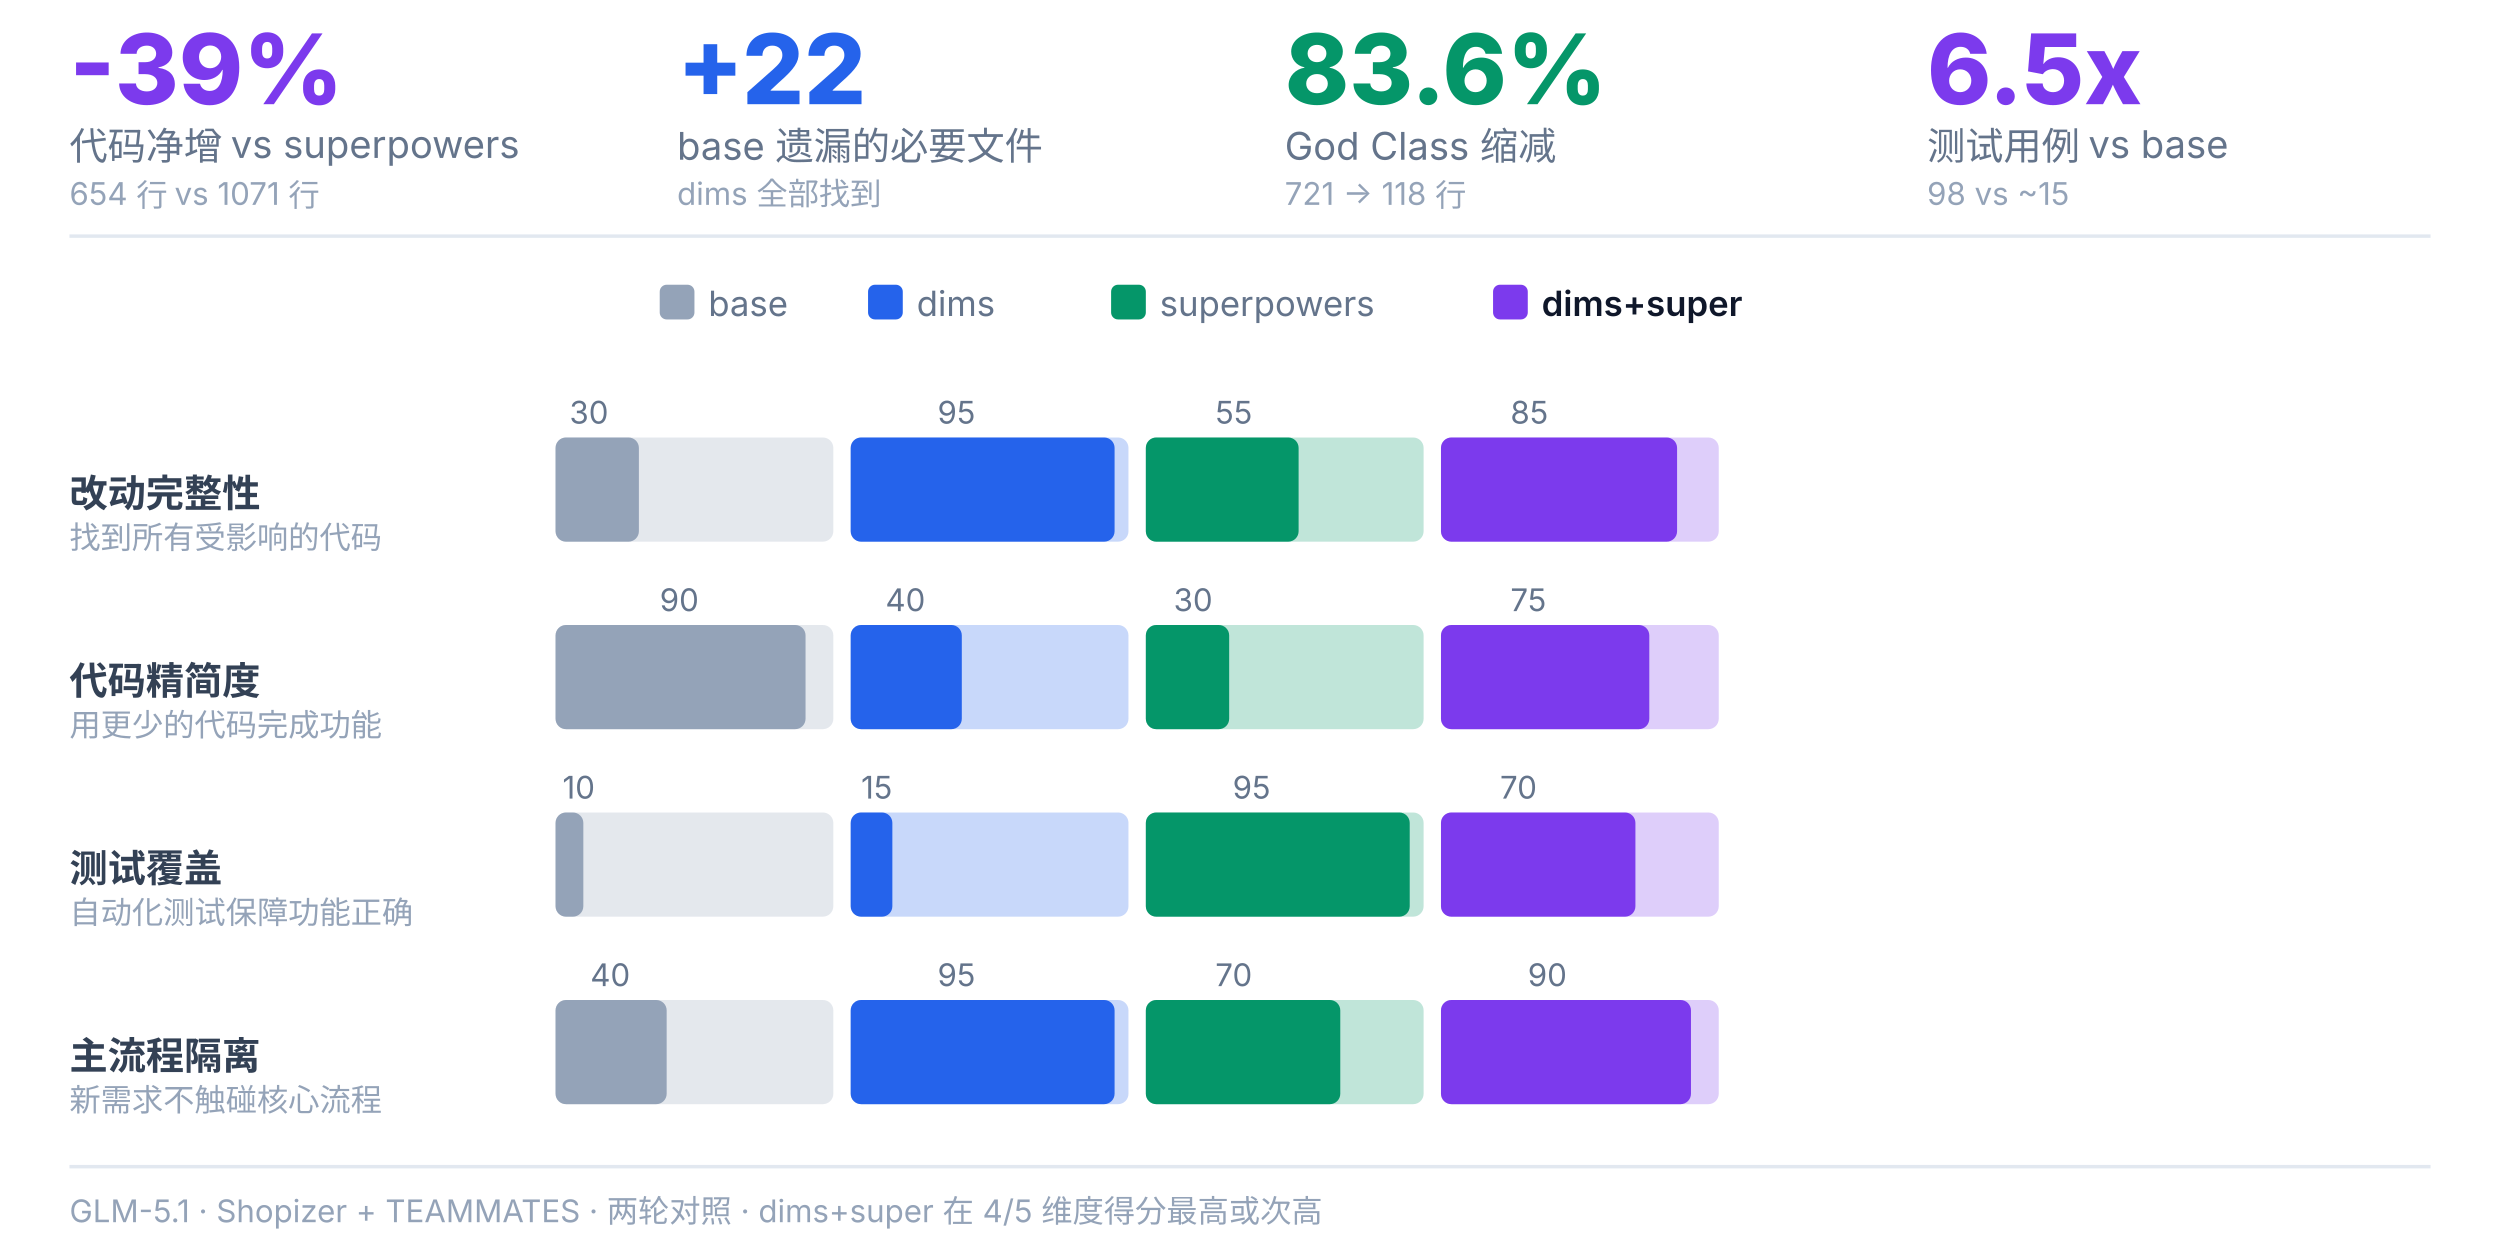
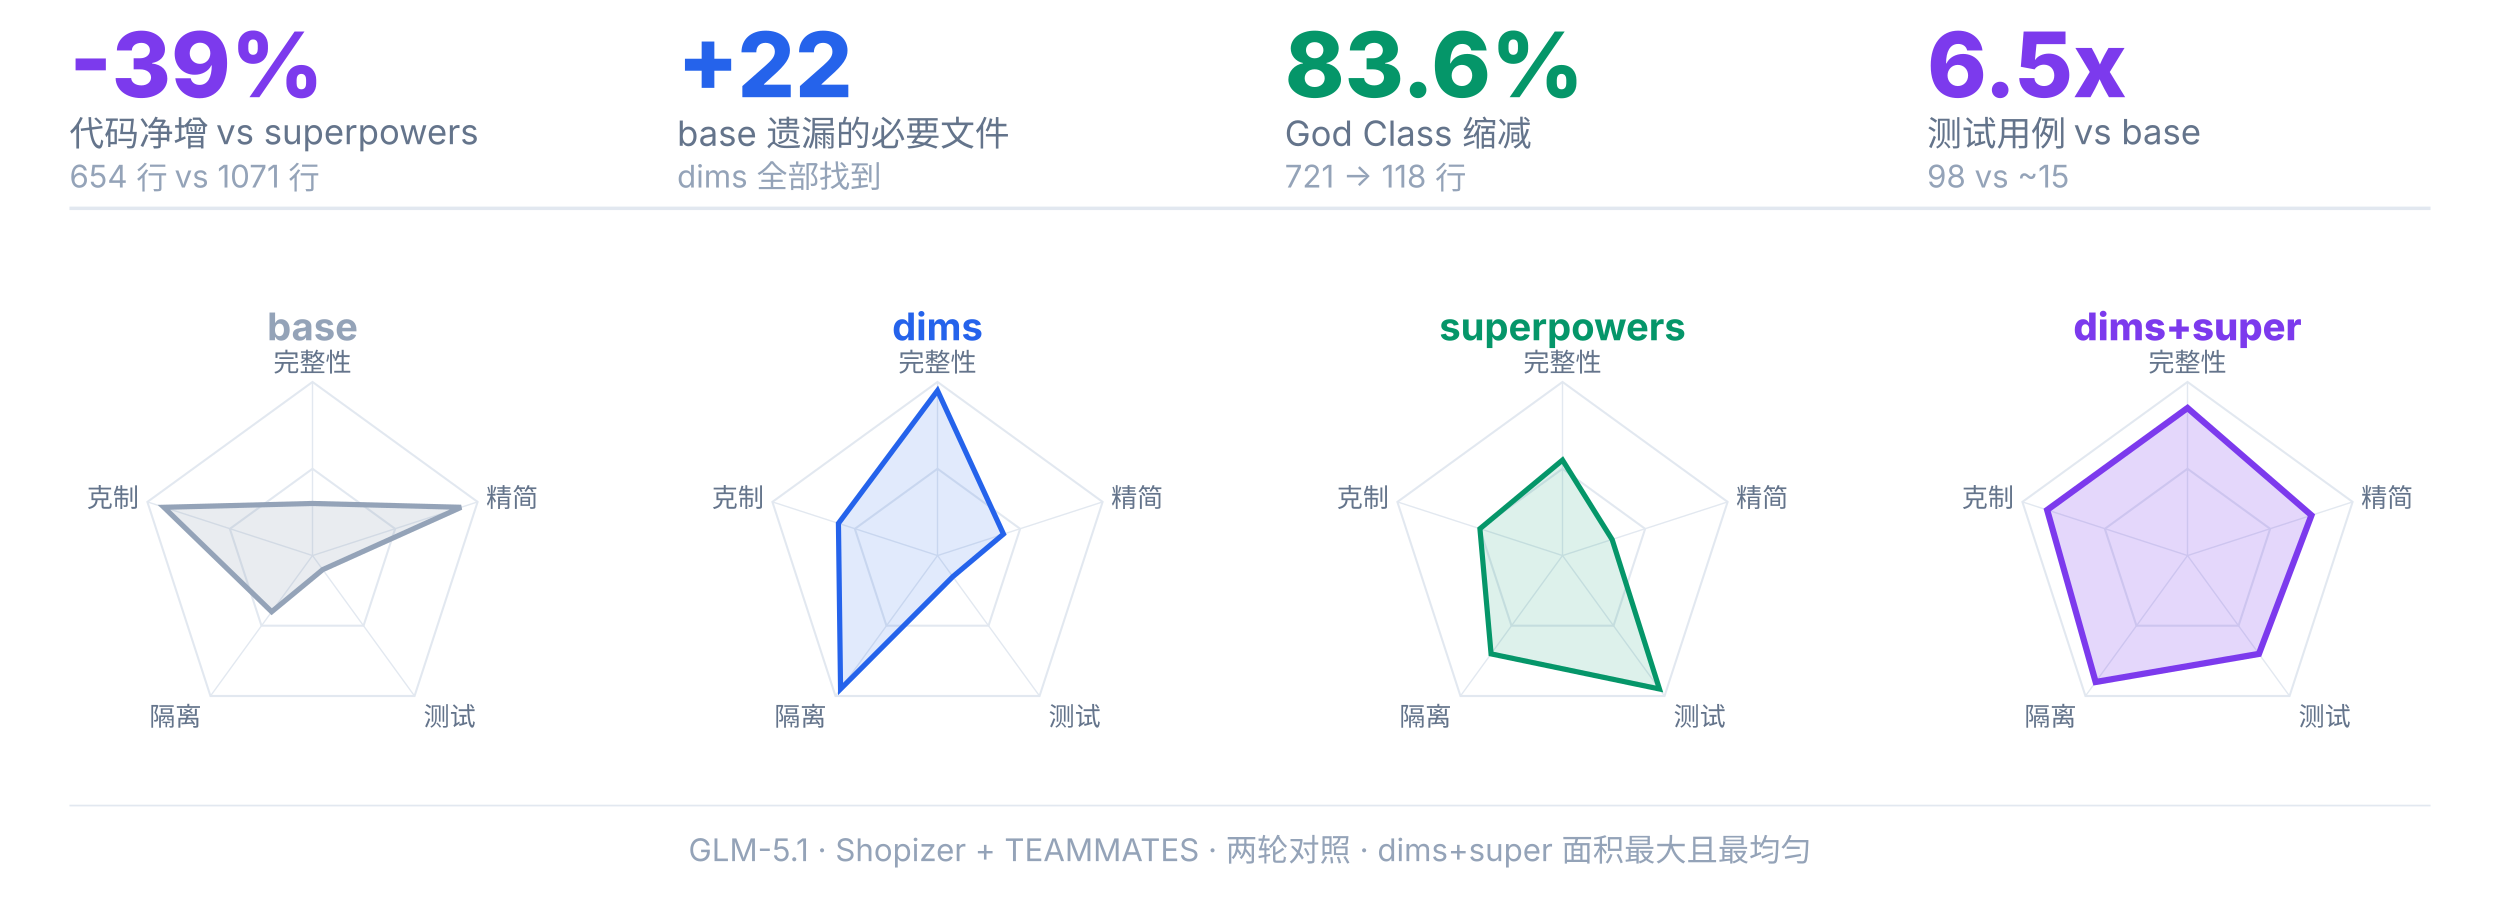
- <svg xmlns="http://www.w3.org/2000/svg" viewBox="0 0 720 360" width="720" height="360">
+ <svg xmlns="http://www.w3.org/2000/svg" viewBox="0 0 720 260" width="720" height="260">
  <style>
    text { font-family: -apple-system, "Segoe UI", sans-serif; }
  </style>
-   <g transform="translate(20, 30)">
-     <text font-size="28" font-weight="800" fill="#7c3aed">-39%</text>
-     <text font-size="11" fill="#64748b" y="16">代码净增 vs superpowers</text>
-     <text font-size="9" fill="#94a3b8" y="29">654 行 vs 1071 行</text>
+   <g transform="translate(20, 28)">
+     <text font-size="26" font-weight="800" fill="#7c3aed">-39%</text>
+     <text font-size="10" fill="#64748b" y="14">代码净增 vs superpowers</text>
+     <text font-size="9" fill="#94a3b8" y="26">654 行 vs 1071 行</text>
  </g>
-   <g transform="translate(195, 30)">
-     <text font-size="28" font-weight="800" fill="#2563eb">+22</text>
-     <text font-size="11" fill="#64748b" y="16">base 遗漏的必要文件</text>
-     <text font-size="9" fill="#94a3b8" y="29">dims 全部找到</text>
+   <g transform="translate(195, 28)">
+     <text font-size="26" font-weight="800" fill="#2563eb">+22</text>
+     <text font-size="10" fill="#64748b" y="14">base 遗漏的必要文件</text>
+     <text font-size="9" fill="#94a3b8" y="26">dims 全部找到</text>
  </g>
-   <g transform="translate(370, 30)">
-     <text font-size="28" font-weight="800" fill="#059669">83.6%</text>
-     <text font-size="11" fill="#64748b" y="16">God Class 缩减</text>
-     <text font-size="9" fill="#94a3b8" y="29">721 → 118 行</text>
+   <g transform="translate(370, 28)">
+     <text font-size="26" font-weight="800" fill="#059669">83.6%</text>
+     <text font-size="10" fill="#64748b" y="14">God Class 缩减</text>
+     <text font-size="9" fill="#94a3b8" y="26">721 → 118 行</text>
  </g>
-   <g transform="translate(555, 30)">
-     <text font-size="28" font-weight="800" fill="#7c3aed">6.5x</text>
-     <text font-size="11" fill="#64748b" y="16">测试用例 vs base</text>
-     <text font-size="9" fill="#94a3b8" y="29">98 vs ~15</text>
+   <g transform="translate(555, 28)">
+     <text font-size="26" font-weight="800" fill="#7c3aed">6.5x</text>
+     <text font-size="10" fill="#64748b" y="14">测试用例 vs base</text>
+     <text font-size="9" fill="#94a3b8" y="26">98 vs ~15</text>
  </g>
-   <line x1="20" y1="68" x2="700" y2="68" stroke="#e2e8f0" stroke-width="1" />
-   <g transform="translate(190, 82)">
-     <rect width="10" height="10" rx="2" fill="#94a3b8" />
-     <text font-size="10" fill="#64748b" x="14" y="9">base</text>
-     <rect x="60" width="10" height="10" rx="2" fill="#2563eb" />
-     <text font-size="10" fill="#64748b" x="74" y="9">dims</text>
-     <rect x="130" width="10" height="10" rx="2" fill="#059669" />
-     <text font-size="10" fill="#64748b" x="144" y="9">superpowers</text>
-     <rect x="240" width="10" height="10" rx="2" fill="#7c3aed" />
-     <text font-size="10" fill="#0f172a" font-weight="600" x="254" y="9">dims+super</text>
+   <line x1="20" y1="60" x2="700" y2="60" stroke="#e2e8f0" stroke-width="1" />
+   <g transform="translate(90, 160)">
+     <text font-size="11" font-weight="700" fill="#94a3b8" text-anchor="middle" y="-62">base</text>
+     <polygon points="0,-25 23.8,-7.7 14.7,20.2 -14.7,20.2 -23.8,-7.7" fill="none" stroke="#e2e8f0" stroke-width="0.6" />
+     <polygon points="0,-50 47.55,-15.45 29.39,40.45 -29.39,40.45 -47.55,-15.45" fill="none" stroke="#e2e8f0" stroke-width="0.6" />
+     <line x1="0" y1="0" x2="0" y2="-50" stroke="#e2e8f0" stroke-width="0.4" />
+     <line x1="0" y1="0" x2="47.55" y2="-15.45" stroke="#e2e8f0" stroke-width="0.4" />
+     <line x1="0" y1="0" x2="29.39" y2="40.45" stroke="#e2e8f0" stroke-width="0.4" />
+     <line x1="0" y1="0" x2="-29.39" y2="40.45" stroke="#e2e8f0" stroke-width="0.4" />
+     <line x1="0" y1="0" x2="-47.55" y2="-15.45" stroke="#e2e8f0" stroke-width="0.4" />
+     <polygon points="0,-15 42.8,-13.9 2.94,4.05 -11.76,16.18 -42.8,-13.9" fill="#94a3b833" stroke="#94a3b8" stroke-width="1.5" />
+     <text font-size="7.5" fill="#64748b" text-anchor="middle" x="0" y="-53">完整性</text>
+     <text font-size="7.5" fill="#64748b" text-anchor="start" x="50" y="-14">精简</text>
+     <text font-size="7.5" fill="#64748b" text-anchor="start" x="32" y="49">测试</text>
+     <text font-size="7.5" fill="#64748b" text-anchor="end" x="-32" y="49">隔离</text>
+     <text font-size="7.5" fill="#64748b" text-anchor="end" x="-50" y="-14">克制</text>
  </g>
-   <g transform="translate(20, 106)">
-     <text font-size="11" fill="#334155" font-weight="600" y="40">改动完整性</text>
-     <text font-size="9" fill="#94a3b8" y="52">找到所有受影响的代码</text>
-     <g transform="translate(140, 0)">
-       <rect x="0" y="20" width="80" height="30" rx="3" fill="#94a3b8" opacity="0.25" />
-       <rect x="0" y="20" width="24" height="30" rx="3" fill="#94a3b8" />
-       <text font-size="9" fill="#64748b" x="4" y="16">30</text>
-       <rect x="85" y="20" width="80" height="30" rx="3" fill="#2563eb" opacity="0.25" />
-       <rect x="85" y="20" width="76" height="30" rx="3" fill="#2563eb" />
-       <text font-size="9" fill="#64748b" x="110" y="16">95</text>
-       <rect x="170" y="20" width="80" height="30" rx="3" fill="#059669" opacity="0.25" />
-       <rect x="170" y="20" width="44" height="30" rx="3" fill="#059669" />
-       <text font-size="9" fill="#64748b" x="190" y="16">55</text>
-       <rect x="255" y="20" width="80" height="30" rx="3" fill="#7c3aed" opacity="0.25" />
-       <rect x="255" y="20" width="68" height="30" rx="3" fill="#7c3aed" />
-       <text font-size="9" fill="#64748b" x="275" y="16">85</text>
-     </g>
+   <g transform="translate(270, 160)">
+     <text font-size="11" font-weight="700" fill="#2563eb" text-anchor="middle" y="-62">dims</text>
+     <polygon points="0,-25 23.8,-7.7 14.7,20.2 -14.7,20.2 -23.8,-7.7" fill="none" stroke="#e2e8f0" stroke-width="0.6" />
+     <polygon points="0,-50 47.55,-15.45 29.39,40.45 -29.39,40.45 -47.55,-15.45" fill="none" stroke="#e2e8f0" stroke-width="0.6" />
+     <line x1="0" y1="0" x2="0" y2="-50" stroke="#e2e8f0" stroke-width="0.4" />
+     <line x1="0" y1="0" x2="47.55" y2="-15.45" stroke="#e2e8f0" stroke-width="0.4" />
+     <line x1="0" y1="0" x2="29.39" y2="40.45" stroke="#e2e8f0" stroke-width="0.4" />
+     <line x1="0" y1="0" x2="-29.39" y2="40.45" stroke="#e2e8f0" stroke-width="0.4" />
+     <line x1="0" y1="0" x2="-47.55" y2="-15.45" stroke="#e2e8f0" stroke-width="0.4" />
+     <polygon points="0,-47.5 19,-6.2 4.41,6.07 -27.92,38.43 -28.53,-9.27" fill="#2563eb22" stroke="#2563eb" stroke-width="1.5" />
+     <text font-size="7.5" fill="#64748b" text-anchor="middle" x="0" y="-53">完整性</text>
+     <text font-size="7.5" fill="#64748b" text-anchor="start" x="50" y="-14">精简</text>
+     <text font-size="7.5" fill="#64748b" text-anchor="start" x="32" y="49">测试</text>
+     <text font-size="7.5" fill="#64748b" text-anchor="end" x="-32" y="49">隔离</text>
+     <text font-size="7.5" fill="#64748b" text-anchor="end" x="-50" y="-14">克制</text>
  </g>
-   <g transform="translate(20, 160)">
-     <text font-size="11" fill="#334155" font-weight="600" y="40">代码精简度</text>
-     <text font-size="9" fill="#94a3b8" y="52">用更少的代码完成功能</text>
-     <g transform="translate(140, 0)">
-       <rect x="0" y="20" width="80" height="30" rx="3" fill="#94a3b8" opacity="0.25" />
-       <rect x="0" y="20" width="72" height="30" rx="3" fill="#94a3b8" />
-       <text font-size="9" fill="#64748b" x="30" y="16">90</text>
-       <rect x="85" y="20" width="80" height="30" rx="3" fill="#2563eb" opacity="0.25" />
-       <rect x="85" y="20" width="32" height="30" rx="3" fill="#2563eb" />
-       <text font-size="9" fill="#64748b" x="95" y="16">40</text>
-       <rect x="170" y="20" width="80" height="30" rx="3" fill="#059669" opacity="0.25" />
-       <rect x="170" y="20" width="24" height="30" rx="3" fill="#059669" />
-       <text font-size="9" fill="#64748b" x="178" y="16">30</text>
-       <rect x="255" y="20" width="80" height="30" rx="3" fill="#7c3aed" opacity="0.25" />
-       <rect x="255" y="20" width="60" height="30" rx="3" fill="#7c3aed" />
-       <text font-size="9" fill="#64748b" x="275" y="16">75</text>
-     </g>
+   <g transform="translate(450, 160)">
+     <text font-size="11" font-weight="700" fill="#059669" text-anchor="middle" y="-62">superpowers</text>
+     <polygon points="0,-25 23.8,-7.7 14.7,20.2 -14.7,20.2 -23.8,-7.7" fill="none" stroke="#e2e8f0" stroke-width="0.6" />
+     <polygon points="0,-50 47.55,-15.45 29.39,40.45 -29.39,40.45 -47.55,-15.45" fill="none" stroke="#e2e8f0" stroke-width="0.6" />
+     <line x1="0" y1="0" x2="0" y2="-50" stroke="#e2e8f0" stroke-width="0.4" />
+     <line x1="0" y1="0" x2="47.55" y2="-15.45" stroke="#e2e8f0" stroke-width="0.4" />
+     <line x1="0" y1="0" x2="29.39" y2="40.45" stroke="#e2e8f0" stroke-width="0.4" />
+     <line x1="0" y1="0" x2="-29.39" y2="40.45" stroke="#e2e8f0" stroke-width="0.4" />
+     <line x1="0" y1="0" x2="-47.55" y2="-15.45" stroke="#e2e8f0" stroke-width="0.4" />
+     <polygon points="0,-27.5 14.3,-4.6 27.92,38.43 -20.57,28.32 -23.78,-7.73" fill="#05966922" stroke="#059669" stroke-width="1.5" />
+     <text font-size="7.5" fill="#64748b" text-anchor="middle" x="0" y="-53">完整性</text>
+     <text font-size="7.5" fill="#64748b" text-anchor="start" x="50" y="-14">精简</text>
+     <text font-size="7.5" fill="#64748b" text-anchor="start" x="32" y="49">测试</text>
+     <text font-size="7.5" fill="#64748b" text-anchor="end" x="-32" y="49">隔离</text>
+     <text font-size="7.5" fill="#64748b" text-anchor="end" x="-50" y="-14">克制</text>
  </g>
-   <g transform="translate(20, 214)">
-     <text font-size="11" fill="#334155" font-weight="600" y="40">测试覆盖</text>
-     <text font-size="9" fill="#94a3b8" y="52">自动化测试保障功能正确</text>
-     <g transform="translate(140, 0)">
-       <rect x="0" y="20" width="80" height="30" rx="3" fill="#94a3b8" opacity="0.25" />
-       <rect x="0" y="20" width="8" height="30" rx="3" fill="#94a3b8" />
-       <text font-size="9" fill="#64748b" x="2" y="16">10</text>
-       <rect x="85" y="20" width="80" height="30" rx="3" fill="#2563eb" opacity="0.25" />
-       <rect x="85" y="20" width="12" height="30" rx="3" fill="#2563eb" />
-       <text font-size="9" fill="#64748b" x="88" y="16">15</text>
-       <rect x="170" y="20" width="80" height="30" rx="3" fill="#059669" opacity="0.25" />
-       <rect x="170" y="20" width="76" height="30" rx="3" fill="#059669" />
-       <text font-size="9" fill="#64748b" x="195" y="16">95</text>
-       <rect x="255" y="20" width="80" height="30" rx="3" fill="#7c3aed" opacity="0.25" />
-       <rect x="255" y="20" width="56" height="30" rx="3" fill="#7c3aed" />
-       <text font-size="9" fill="#64748b" x="272" y="16">70</text>
-     </g>
+   <g transform="translate(630, 160)">
+     <text font-size="11" font-weight="800" fill="#7c3aed" text-anchor="middle" y="-62">dims+super</text>
+     <polygon points="0,-25 23.8,-7.7 14.7,20.2 -14.7,20.2 -23.8,-7.7" fill="none" stroke="#e2e8f0" stroke-width="0.6" />
+     <polygon points="0,-50 47.55,-15.45 29.39,40.45 -29.39,40.45 -47.55,-15.45" fill="none" stroke="#e2e8f0" stroke-width="0.6" />
+     <line x1="0" y1="0" x2="0" y2="-50" stroke="#e2e8f0" stroke-width="0.4" />
+     <line x1="0" y1="0" x2="47.55" y2="-15.45" stroke="#e2e8f0" stroke-width="0.4" />
+     <line x1="0" y1="0" x2="29.39" y2="40.45" stroke="#e2e8f0" stroke-width="0.4" />
+     <line x1="0" y1="0" x2="-29.39" y2="40.45" stroke="#e2e8f0" stroke-width="0.4" />
+     <line x1="0" y1="0" x2="-47.55" y2="-15.45" stroke="#e2e8f0" stroke-width="0.4" />
+     <polygon points="0,-42.5 35.7,-11.6 20.57,28.32 -26.45,36.41 -40.42,-13.13" fill="#7c3aed33" stroke="#7c3aed" stroke-width="1.8" />
+     <text font-size="7.5" fill="#64748b" text-anchor="middle" x="0" y="-53">完整性</text>
+     <text font-size="7.5" fill="#64748b" text-anchor="start" x="50" y="-14">精简</text>
+     <text font-size="7.5" fill="#64748b" text-anchor="start" x="32" y="49">测试</text>
+     <text font-size="7.5" fill="#64748b" text-anchor="end" x="-32" y="49">隔离</text>
+     <text font-size="7.5" fill="#64748b" text-anchor="end" x="-50" y="-14">克制</text>
  </g>
-   <g transform="translate(20, 268)">
-     <text font-size="11" fill="#334155" font-weight="600" y="40">主流程隔离</text>
-     <text font-size="9" fill="#94a3b8" y="52">新需求不触碰核心流程</text>
-     <g transform="translate(140, 0)">
-       <rect x="0" y="20" width="80" height="30" rx="3" fill="#94a3b8" opacity="0.25" />
-       <rect x="0" y="20" width="32" height="30" rx="3" fill="#94a3b8" />
-       <text font-size="9" fill="#64748b" x="10" y="16">40</text>
-       <rect x="85" y="20" width="80" height="30" rx="3" fill="#2563eb" opacity="0.25" />
-       <rect x="85" y="20" width="76" height="30" rx="3" fill="#2563eb" />
-       <text font-size="9" fill="#64748b" x="110" y="16">95</text>
-       <rect x="170" y="20" width="80" height="30" rx="3" fill="#059669" opacity="0.25" />
-       <rect x="170" y="20" width="56" height="30" rx="3" fill="#059669" />
-       <text font-size="9" fill="#64748b" x="190" y="16">70</text>
-       <rect x="255" y="20" width="80" height="30" rx="3" fill="#7c3aed" opacity="0.25" />
-       <rect x="255" y="20" width="72" height="30" rx="3" fill="#7c3aed" />
-       <text font-size="9" fill="#64748b" x="280" y="16">90</text>
-     </g>
-   </g>
-   <line x1="20" y1="336" x2="700" y2="336" stroke="#e2e8f0" stroke-width="1" />
-   <text font-size="9" fill="#94a3b8" x="20" y="352">GLM-5.1 · Shopizer + TEAMMATES · 两轮对照 · dims+super 在 4/5 维度得分最高或次高</text>
+   <line x1="20" y1="232" x2="700" y2="232" stroke="#e2e8f0" stroke-width="0.5" />
+   <text font-size="9" fill="#94a3b8" x="360" y="248" text-anchor="middle">GLM-5.1 · Shopizer + TEAMMATES · 两轮对照 · dims+super 面积最大且最均匀</text>
</svg>
